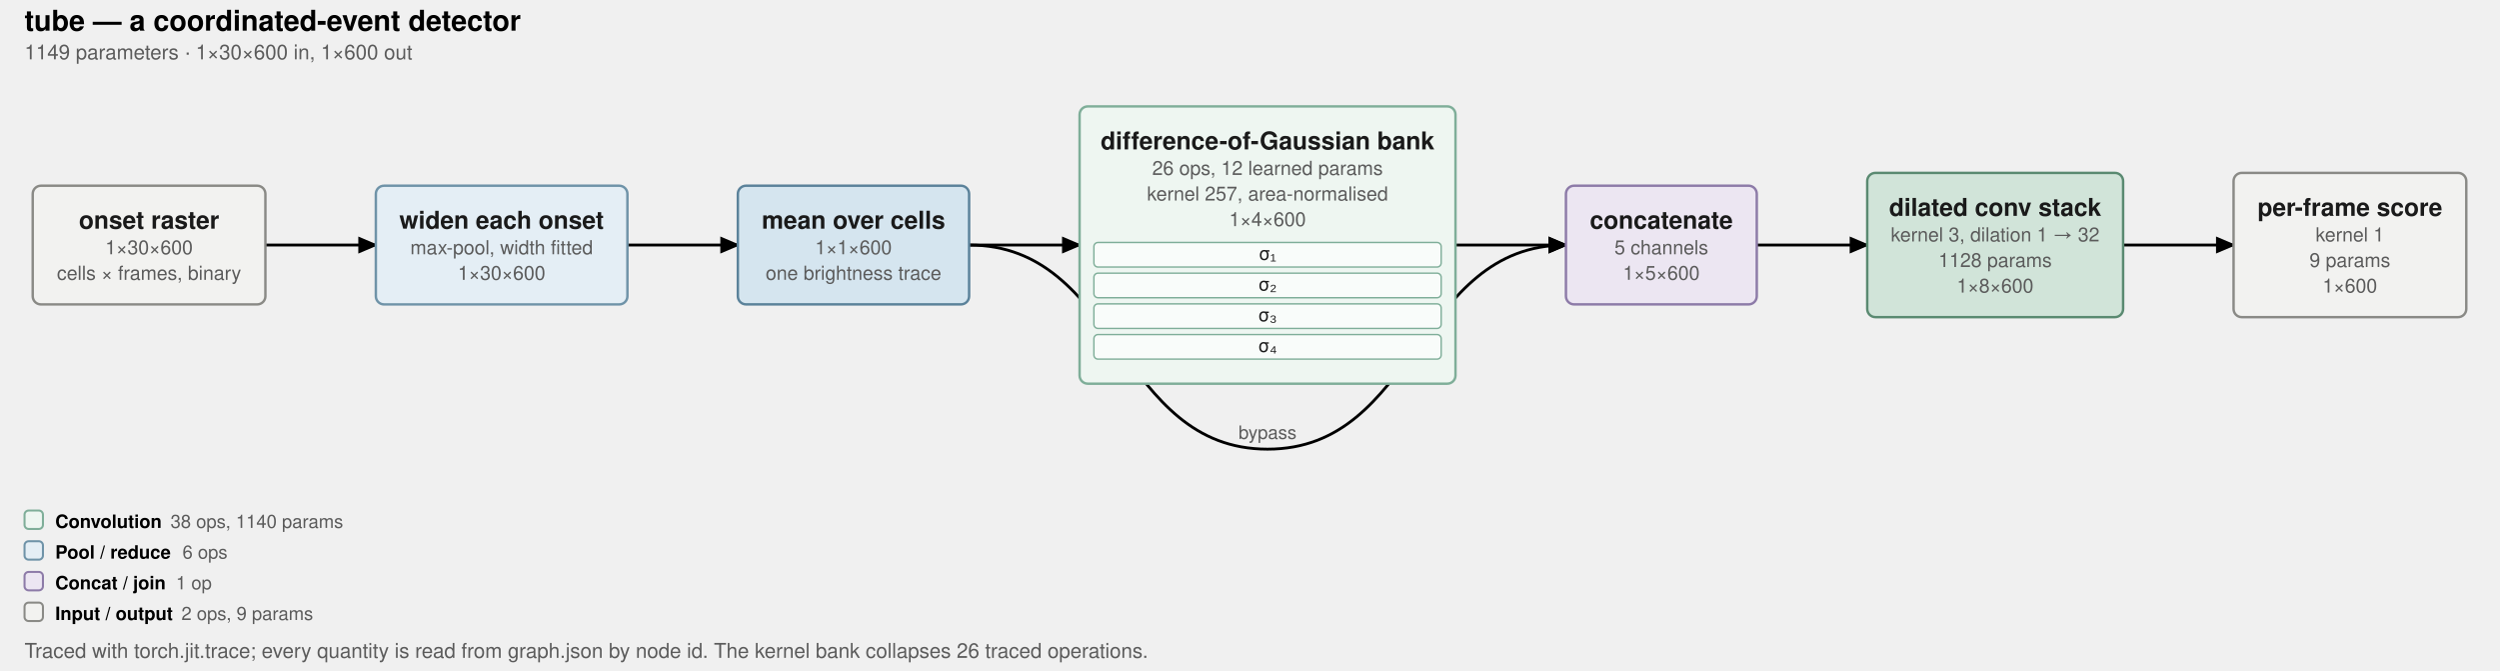
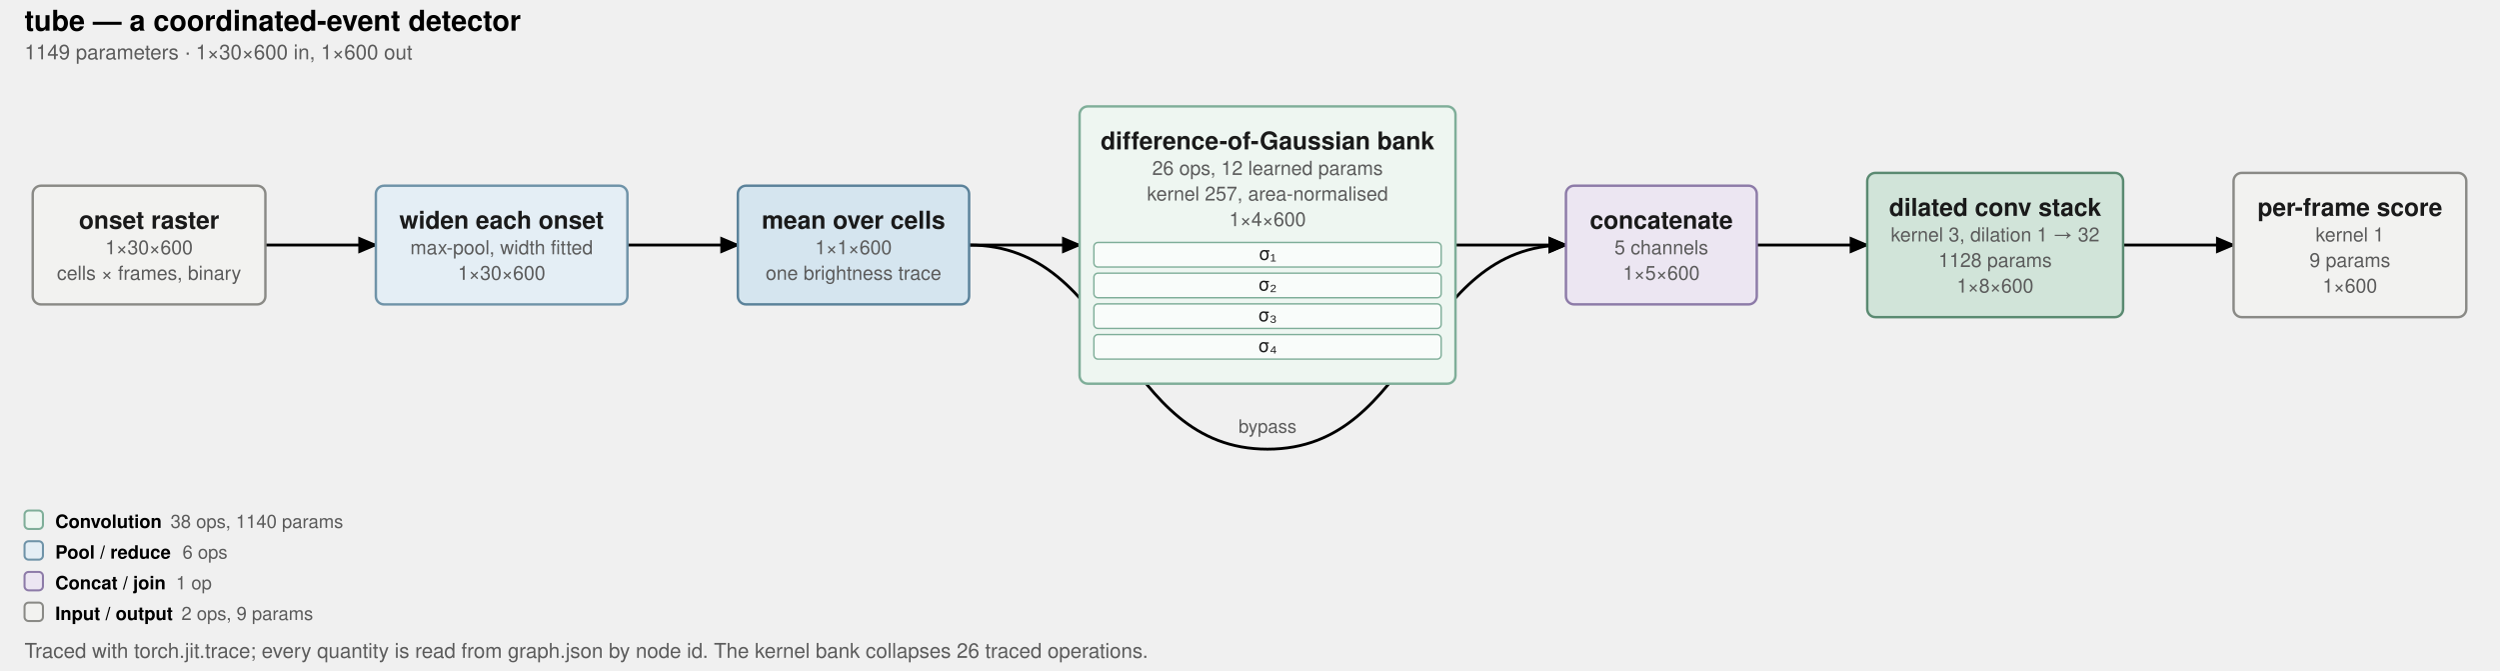
<svg xmlns="http://www.w3.org/2000/svg" class="draughtsman" role="img" aria-label="tube — a coordinated-event detector" viewBox="0 0 1221.74 327.5" width="1221.74" height="327.5">
  <defs>
    <marker id="ds-arrow" viewBox="0 0 8 8" refX="7" refY="4" markerWidth="7" markerHeight="7" orient="auto-start-reverse">
      <path d="M0 0.6 L8 4 L0 7.4 Z" style="fill:currentColor" />
    </marker>
  </defs>
  <text class="ds-title" x="12" y="15" style="font-family:Helvetica Neue, Helvetica, Arial, sans-serif;font-size:14px;font-weight:600;fill:currentColor">tube — a coordinated-event detector</text>
  <text class="ds-subtitle" x="12" y="29" style="font-family:Helvetica Neue, Helvetica, Arial, sans-serif;font-size:10px;fill:currentColor;opacity:0.62">1149 parameters · 1×30×600 in, 1×600 out</text>
  <g class="ds-body" transform="translate(0 36)">
    <path class="ds-edge ds-edge-solid" data-from="raster" data-to="widen" d="M129.75 83.76 C156.75 83.76 156.75 83.76 183.75 83.76" style="fill:none;stroke:currentColor;stroke-width:1.4" marker-end="url(#ds-arrow)" />
    <path class="ds-edge ds-edge-solid" data-from="widen" data-to="mean" d="M306.73 83.76 C333.73 83.76 333.73 83.75 360.73 83.75" style="fill:none;stroke:currentColor;stroke-width:1.4" marker-end="url(#ds-arrow)" />
    <path class="ds-edge ds-edge-solid" data-from="mean" data-to="concat" d="M473.8 83.75 C546.74 83.75 546.74 183.5 619.69 183.5 C692.63 183.5 692.63 83.75 765.57 83.75" style="fill:none;stroke:currentColor;stroke-width:1.4" marker-end="url(#ds-arrow)" />
-     <text class="ds-edge-label" x="619.69" y="178.5" text-anchor="middle" style="font-family:Helvetica Neue, Helvetica, Arial, sans-serif;font-size:9px;fill:currentColor;opacity:0.62">bypass</text>
+     <text class="ds-edge-label" x="619.69" y="175.5" text-anchor="middle" style="font-family:Helvetica Neue, Helvetica, Arial, sans-serif;font-size:9.0px;fill:currentColor;opacity:0.62">bypass</text>
    <path class="ds-edge ds-edge-solid" data-from="mean" data-to="dog" d="M473.8 83.75 C500.8 83.75 500.8 83.75 527.8 83.75" style="fill:none;stroke:currentColor;stroke-width:1.4" marker-end="url(#ds-arrow)" />
    <path class="ds-edge ds-edge-solid" data-from="dog" data-to="concat" d="M711.57 83.75 C738.57 83.75 738.57 83.75 765.57 83.75" style="fill:none;stroke:currentColor;stroke-width:1.4" marker-end="url(#ds-arrow)" />
    <path class="ds-edge ds-edge-solid" data-from="concat" data-to="head" d="M858.87 83.75 C885.87 83.75 885.87 83.74 912.87 83.74" style="fill:none;stroke:currentColor;stroke-width:1.4" marker-end="url(#ds-arrow)" />
    <path class="ds-edge ds-edge-solid" data-from="head" data-to="score" d="M1037.97 83.74 C1064.97 83.74 1064.97 83.74 1091.97 83.74" style="fill:none;stroke:currentColor;stroke-width:1.4" marker-end="url(#ds-arrow)" />
    <g class="ds-stage ds-kind-input" data-stage="raster">
      <rect x="16" y="54.76" width="113.75" height="58" rx="4" style="fill:#f2f2f0;stroke:#8a8a86;stroke-width:1.2" />
      <text x="72.87" y="75.76" text-anchor="middle" style="font-family:Helvetica Neue, Helvetica, Arial, sans-serif;font-size:12.0px;font-weight:600;fill:#1a1a1a">onset raster</text>
      <text x="72.87" y="88.26" text-anchor="middle" style="font-family:Helvetica Neue, Helvetica, Arial, sans-serif;font-size:9.5px;fill:#5b5b5b">1×30×600</text>
      <text x="72.87" y="100.76" text-anchor="middle" style="font-family:Helvetica Neue, Helvetica, Arial, sans-serif;font-size:9.5px;fill:#5b5b5b">cells × frames, binary</text>
    </g>
    <g class="ds-stage ds-kind-pool" data-stage="widen">
      <rect x="183.75" y="54.76" width="122.99" height="58" rx="4" style="fill:#e4eef5;stroke:#6f93a8;stroke-width:1.2" />
      <text x="245.24" y="75.76" text-anchor="middle" style="font-family:Helvetica Neue, Helvetica, Arial, sans-serif;font-size:12.0px;font-weight:600;fill:#1a1a1a">widen each onset</text>
      <text x="245.24" y="88.26" text-anchor="middle" style="font-family:Helvetica Neue, Helvetica, Arial, sans-serif;font-size:9.5px;fill:#5b5b5b">max-pool, width fitted</text>
      <text x="245.24" y="100.76" text-anchor="middle" style="font-family:Helvetica Neue, Helvetica, Arial, sans-serif;font-size:9.5px;fill:#5b5b5b">1×30×600</text>
    </g>
    <g class="ds-stage ds-kind-reduce" data-stage="mean">
      <rect x="360.73" y="54.75" width="113.06" height="58" rx="4" style="fill:#d5e5ef;stroke:#5b829a;stroke-width:1.2" />
      <text x="417.27" y="75.75" text-anchor="middle" style="font-family:Helvetica Neue, Helvetica, Arial, sans-serif;font-size:12.0px;font-weight:600;fill:#1a1a1a">mean over cells</text>
      <text x="417.27" y="88.25" text-anchor="middle" style="font-family:Helvetica Neue, Helvetica, Arial, sans-serif;font-size:9.5px;fill:#5b5b5b">1×1×600</text>
      <text x="417.27" y="100.75" text-anchor="middle" style="font-family:Helvetica Neue, Helvetica, Arial, sans-serif;font-size:9.5px;fill:#5b5b5b">one brightness trace</text>
    </g>
    <g class="ds-stage ds-kind-kernel" data-stage="dog">
      <rect x="527.8" y="16" width="183.78" height="135.5" rx="4" style="fill:#eef6f1;stroke:#7fae99;stroke-width:1.2" />
      <text x="619.69" y="37" text-anchor="middle" style="font-family:Helvetica Neue, Helvetica, Arial, sans-serif;font-size:12.0px;font-weight:600;fill:#1a1a1a">difference-of-Gaussian bank</text>
      <text x="619.69" y="49.5" text-anchor="middle" style="font-family:Helvetica Neue, Helvetica, Arial, sans-serif;font-size:9.5px;fill:#5b5b5b">26 ops, 12 learned params</text>
      <text x="619.69" y="62" text-anchor="middle" style="font-family:Helvetica Neue, Helvetica, Arial, sans-serif;font-size:9.5px;fill:#5b5b5b">kernel 257, area-normalised</text>
      <text x="619.69" y="74.5" text-anchor="middle" style="font-family:Helvetica Neue, Helvetica, Arial, sans-serif;font-size:9.5px;fill:#5b5b5b">1×4×600</text>
      <rect class="ds-lane" x="534.8" y="82.5" width="169.78" height="12" rx="2" style="fill:#ffffff;fill-opacity:0.62;stroke:#7fae99;stroke-width:0.7" />
      <text x="619.69" y="91" text-anchor="middle" style="font-family:Helvetica Neue, Helvetica, Arial, sans-serif;font-size:9.0px;fill:#1a1a1a">σ₁</text>
      <rect class="ds-lane" x="534.8" y="97.5" width="169.78" height="12" rx="2" style="fill:#ffffff;fill-opacity:0.62;stroke:#7fae99;stroke-width:0.7" />
      <text x="619.69" y="106" text-anchor="middle" style="font-family:Helvetica Neue, Helvetica, Arial, sans-serif;font-size:9.0px;fill:#1a1a1a">σ₂</text>
      <rect class="ds-lane" x="534.8" y="112.5" width="169.78" height="12" rx="2" style="fill:#ffffff;fill-opacity:0.62;stroke:#7fae99;stroke-width:0.7" />
      <text x="619.69" y="121" text-anchor="middle" style="font-family:Helvetica Neue, Helvetica, Arial, sans-serif;font-size:9.0px;fill:#1a1a1a">σ₃</text>
      <rect class="ds-lane" x="534.8" y="127.5" width="169.78" height="12" rx="2" style="fill:#ffffff;fill-opacity:0.62;stroke:#7fae99;stroke-width:0.7" />
      <text x="619.69" y="136" text-anchor="middle" style="font-family:Helvetica Neue, Helvetica, Arial, sans-serif;font-size:9.0px;fill:#1a1a1a">σ₄</text>
    </g>
    <g class="ds-stage ds-kind-concat" data-stage="concat">
      <rect x="765.57" y="54.75" width="93.3" height="58" rx="4" style="fill:#ece6f2;stroke:#8d7ba8;stroke-width:1.2" />
      <text x="812.22" y="75.75" text-anchor="middle" style="font-family:Helvetica Neue, Helvetica, Arial, sans-serif;font-size:12.0px;font-weight:600;fill:#1a1a1a">concatenate</text>
      <text x="812.22" y="88.25" text-anchor="middle" style="font-family:Helvetica Neue, Helvetica, Arial, sans-serif;font-size:9.5px;fill:#5b5b5b">5 channels</text>
      <text x="812.22" y="100.75" text-anchor="middle" style="font-family:Helvetica Neue, Helvetica, Arial, sans-serif;font-size:9.5px;fill:#5b5b5b">1×5×600</text>
    </g>
    <g class="ds-stage ds-kind-stack" data-stage="head">
      <rect x="912.87" y="48.49" width="125.1" height="70.5" rx="4" style="fill:#d1e4d9;stroke:#5a8a71;stroke-width:1.2" />
      <text x="975.42" y="69.49" text-anchor="middle" style="font-family:Helvetica Neue, Helvetica, Arial, sans-serif;font-size:12.0px;font-weight:600;fill:#1a1a1a">dilated conv stack</text>
      <text x="975.42" y="81.99" text-anchor="middle" style="font-family:Helvetica Neue, Helvetica, Arial, sans-serif;font-size:9.5px;fill:#5b5b5b">kernel 3, dilation 1 → 32</text>
      <text x="975.42" y="94.49" text-anchor="middle" style="font-family:Helvetica Neue, Helvetica, Arial, sans-serif;font-size:9.5px;fill:#5b5b5b">1128 params</text>
      <text x="975.42" y="106.99" text-anchor="middle" style="font-family:Helvetica Neue, Helvetica, Arial, sans-serif;font-size:9.5px;fill:#5b5b5b">1×8×600</text>
    </g>
    <g class="ds-stage ds-kind-output" data-stage="score">
      <rect x="1091.97" y="48.49" width="113.77" height="70.5" rx="4" style="fill:#f2f2f0;stroke:#8a8a86;stroke-width:1.2" />
      <text x="1148.85" y="69.49" text-anchor="middle" style="font-family:Helvetica Neue, Helvetica, Arial, sans-serif;font-size:12.0px;font-weight:600;fill:#1a1a1a">per-frame score</text>
      <text x="1148.85" y="81.99" text-anchor="middle" style="font-family:Helvetica Neue, Helvetica, Arial, sans-serif;font-size:9.5px;fill:#5b5b5b">kernel 1</text>
      <text x="1148.85" y="94.49" text-anchor="middle" style="font-family:Helvetica Neue, Helvetica, Arial, sans-serif;font-size:9.5px;fill:#5b5b5b">9 params</text>
      <text x="1148.85" y="106.99" text-anchor="middle" style="font-family:Helvetica Neue, Helvetica, Arial, sans-serif;font-size:9.5px;fill:#5b5b5b">1×600</text>
    </g>
  </g>
  <g class="ds-legend">
    <rect class="ds-legend-swatch ds-kind-kernel" x="12" y="249.5" width="9" height="9" rx="2" style="fill:#eef6f1;stroke:#7fae99;stroke-width:1" />
    <text class="ds-legend-label" x="27" y="258" style="font-family:Helvetica Neue, Helvetica, Arial, sans-serif;font-size:9.0px;font-weight:600;fill:currentColor">Convolution</text>
    <text class="ds-legend-share" x="83.37" y="258" style="font-family:Helvetica Neue, Helvetica, Arial, sans-serif;font-size:9.0px;fill:currentColor;opacity:0.62">38 ops, 1140 params</text>
    <rect class="ds-legend-swatch ds-kind-pool" x="12" y="264.5" width="9" height="9" rx="2" style="fill:#e4eef5;stroke:#6f93a8;stroke-width:1" />
    <text class="ds-legend-label" x="27" y="273" style="font-family:Helvetica Neue, Helvetica, Arial, sans-serif;font-size:9.0px;font-weight:600;fill:currentColor">Pool / reduce</text>
    <text class="ds-legend-share" x="89.21" y="273" style="font-family:Helvetica Neue, Helvetica, Arial, sans-serif;font-size:9.0px;fill:currentColor;opacity:0.62">6 ops</text>
    <rect class="ds-legend-swatch ds-kind-concat" x="12" y="279.5" width="9" height="9" rx="2" style="fill:#ece6f2;stroke:#8d7ba8;stroke-width:1" />
    <text class="ds-legend-label" x="27" y="288" style="font-family:Helvetica Neue, Helvetica, Arial, sans-serif;font-size:9.0px;font-weight:600;fill:currentColor">Concat / join</text>
    <text class="ds-legend-share" x="86.02" y="288" style="font-family:Helvetica Neue, Helvetica, Arial, sans-serif;font-size:9.0px;fill:currentColor;opacity:0.62">1 op</text>
    <rect class="ds-legend-swatch ds-kind-input" x="12" y="294.5" width="9" height="9" rx="2" style="fill:#f2f2f0;stroke:#8a8a86;stroke-width:1" />
    <text class="ds-legend-label" x="27" y="303" style="font-family:Helvetica Neue, Helvetica, Arial, sans-serif;font-size:9.0px;font-weight:600;fill:currentColor">Input / output</text>
    <text class="ds-legend-share" x="88.69" y="303" style="font-family:Helvetica Neue, Helvetica, Arial, sans-serif;font-size:9.0px;fill:currentColor;opacity:0.62">2 ops, 9 params</text>
  </g>
  <text class="ds-caption" x="12" y="321.5" style="font-family:Helvetica Neue, Helvetica, Arial, sans-serif;font-size:10.0px;fill:currentColor;opacity:0.62">Traced with torch.jit.trace; every quantity is read from graph.json by node id. The kernel bank collapses 26 traced operations.</text>
</svg>
